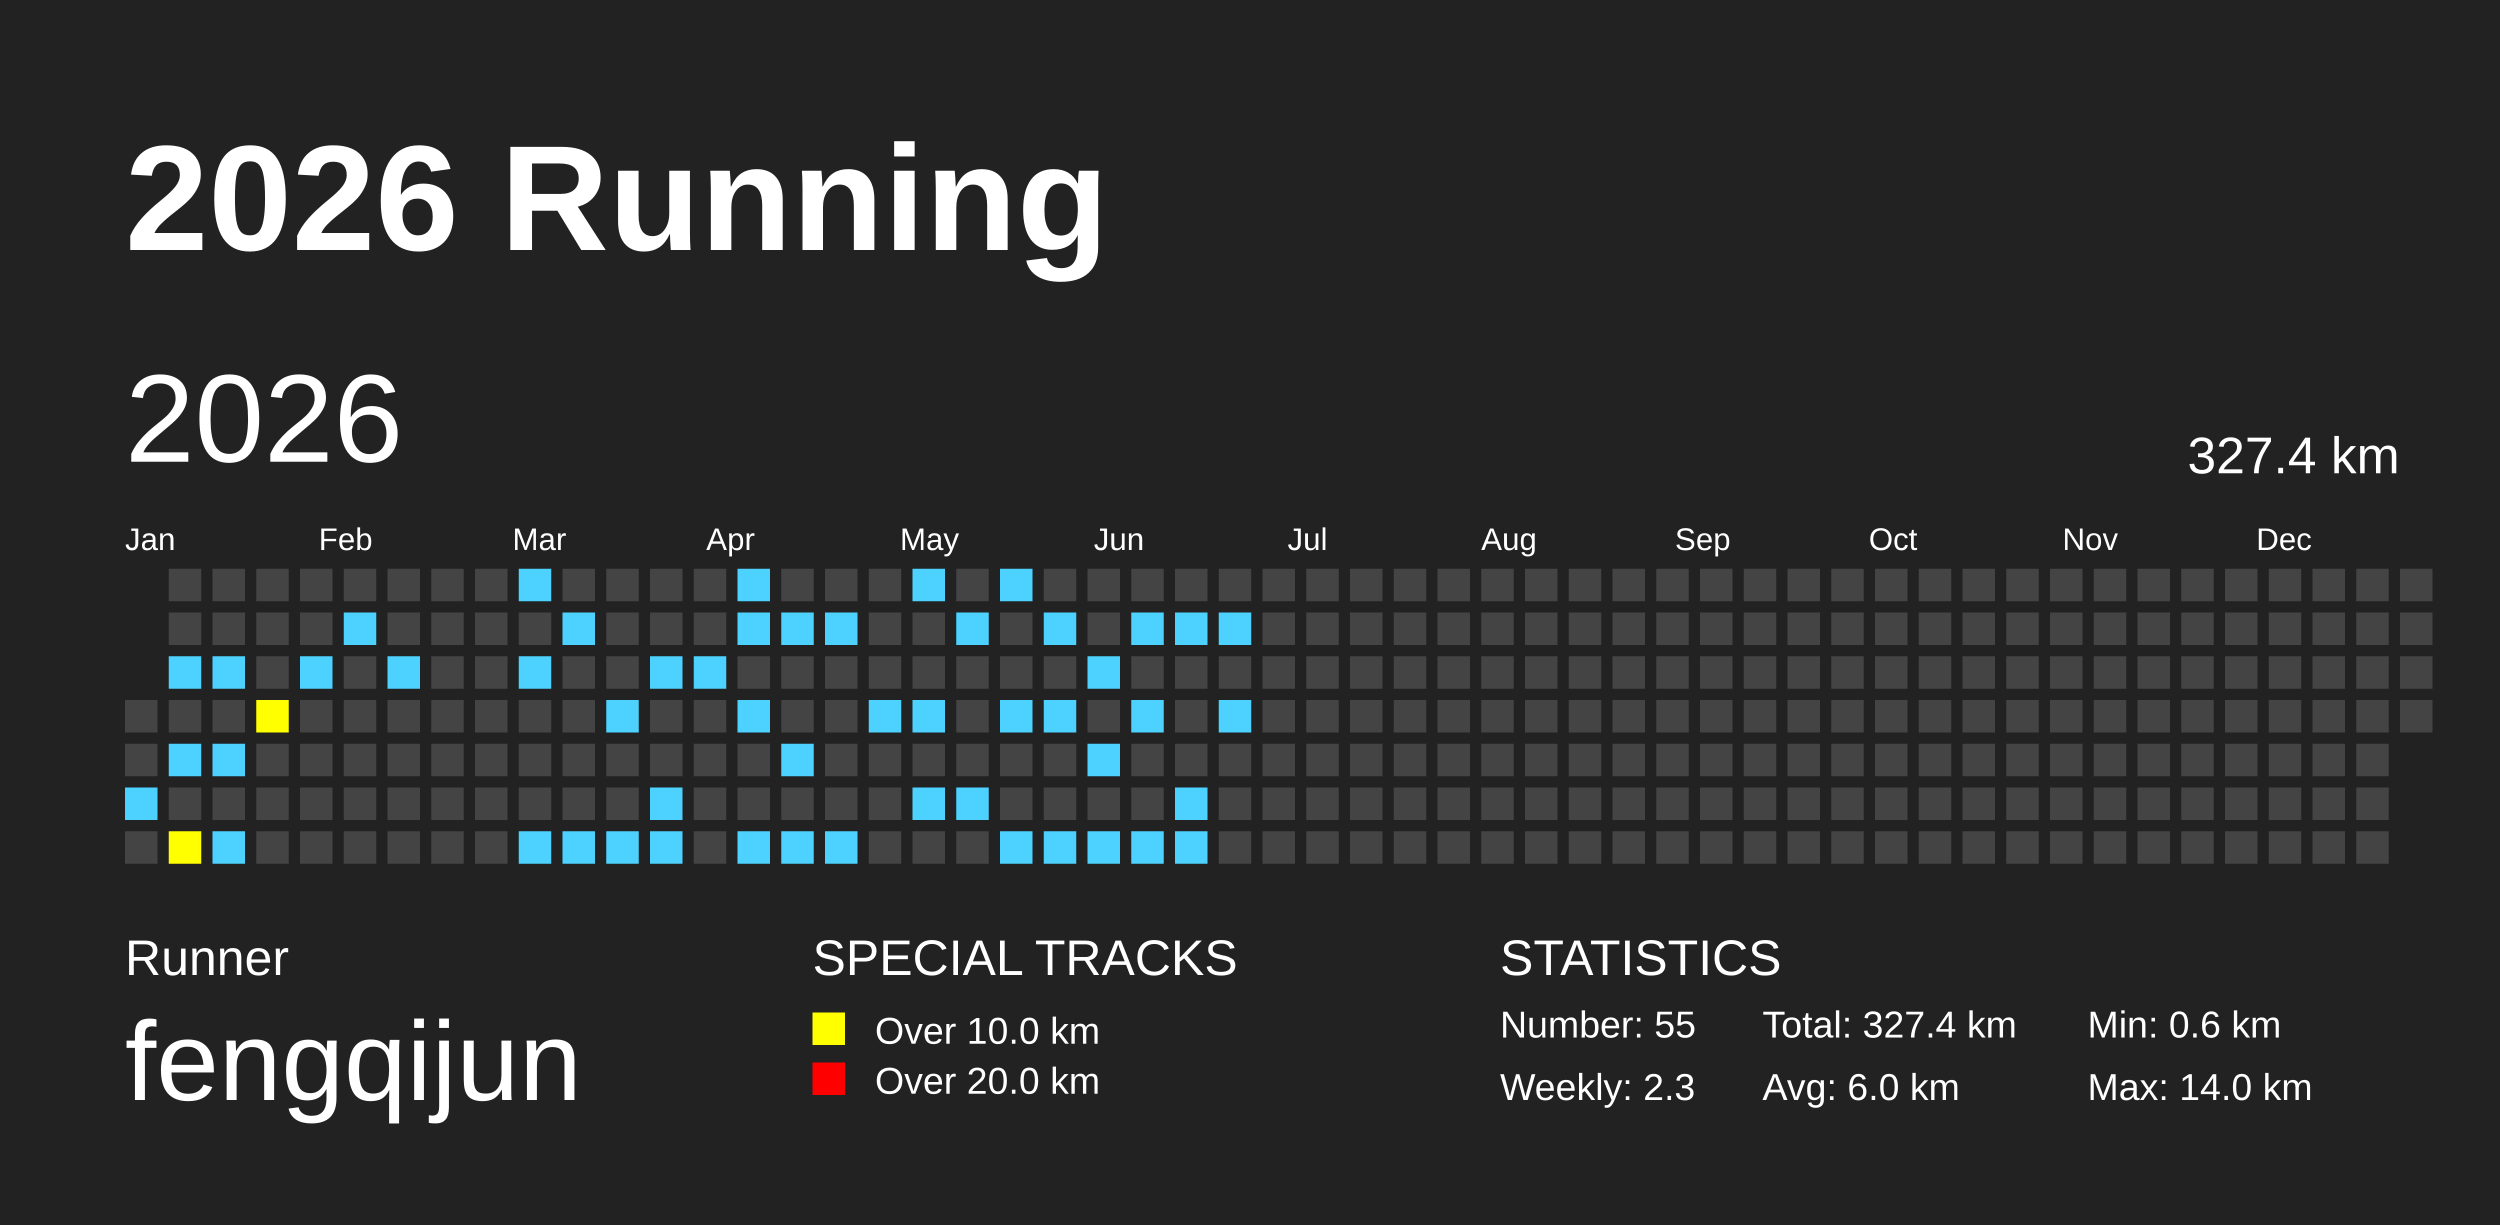
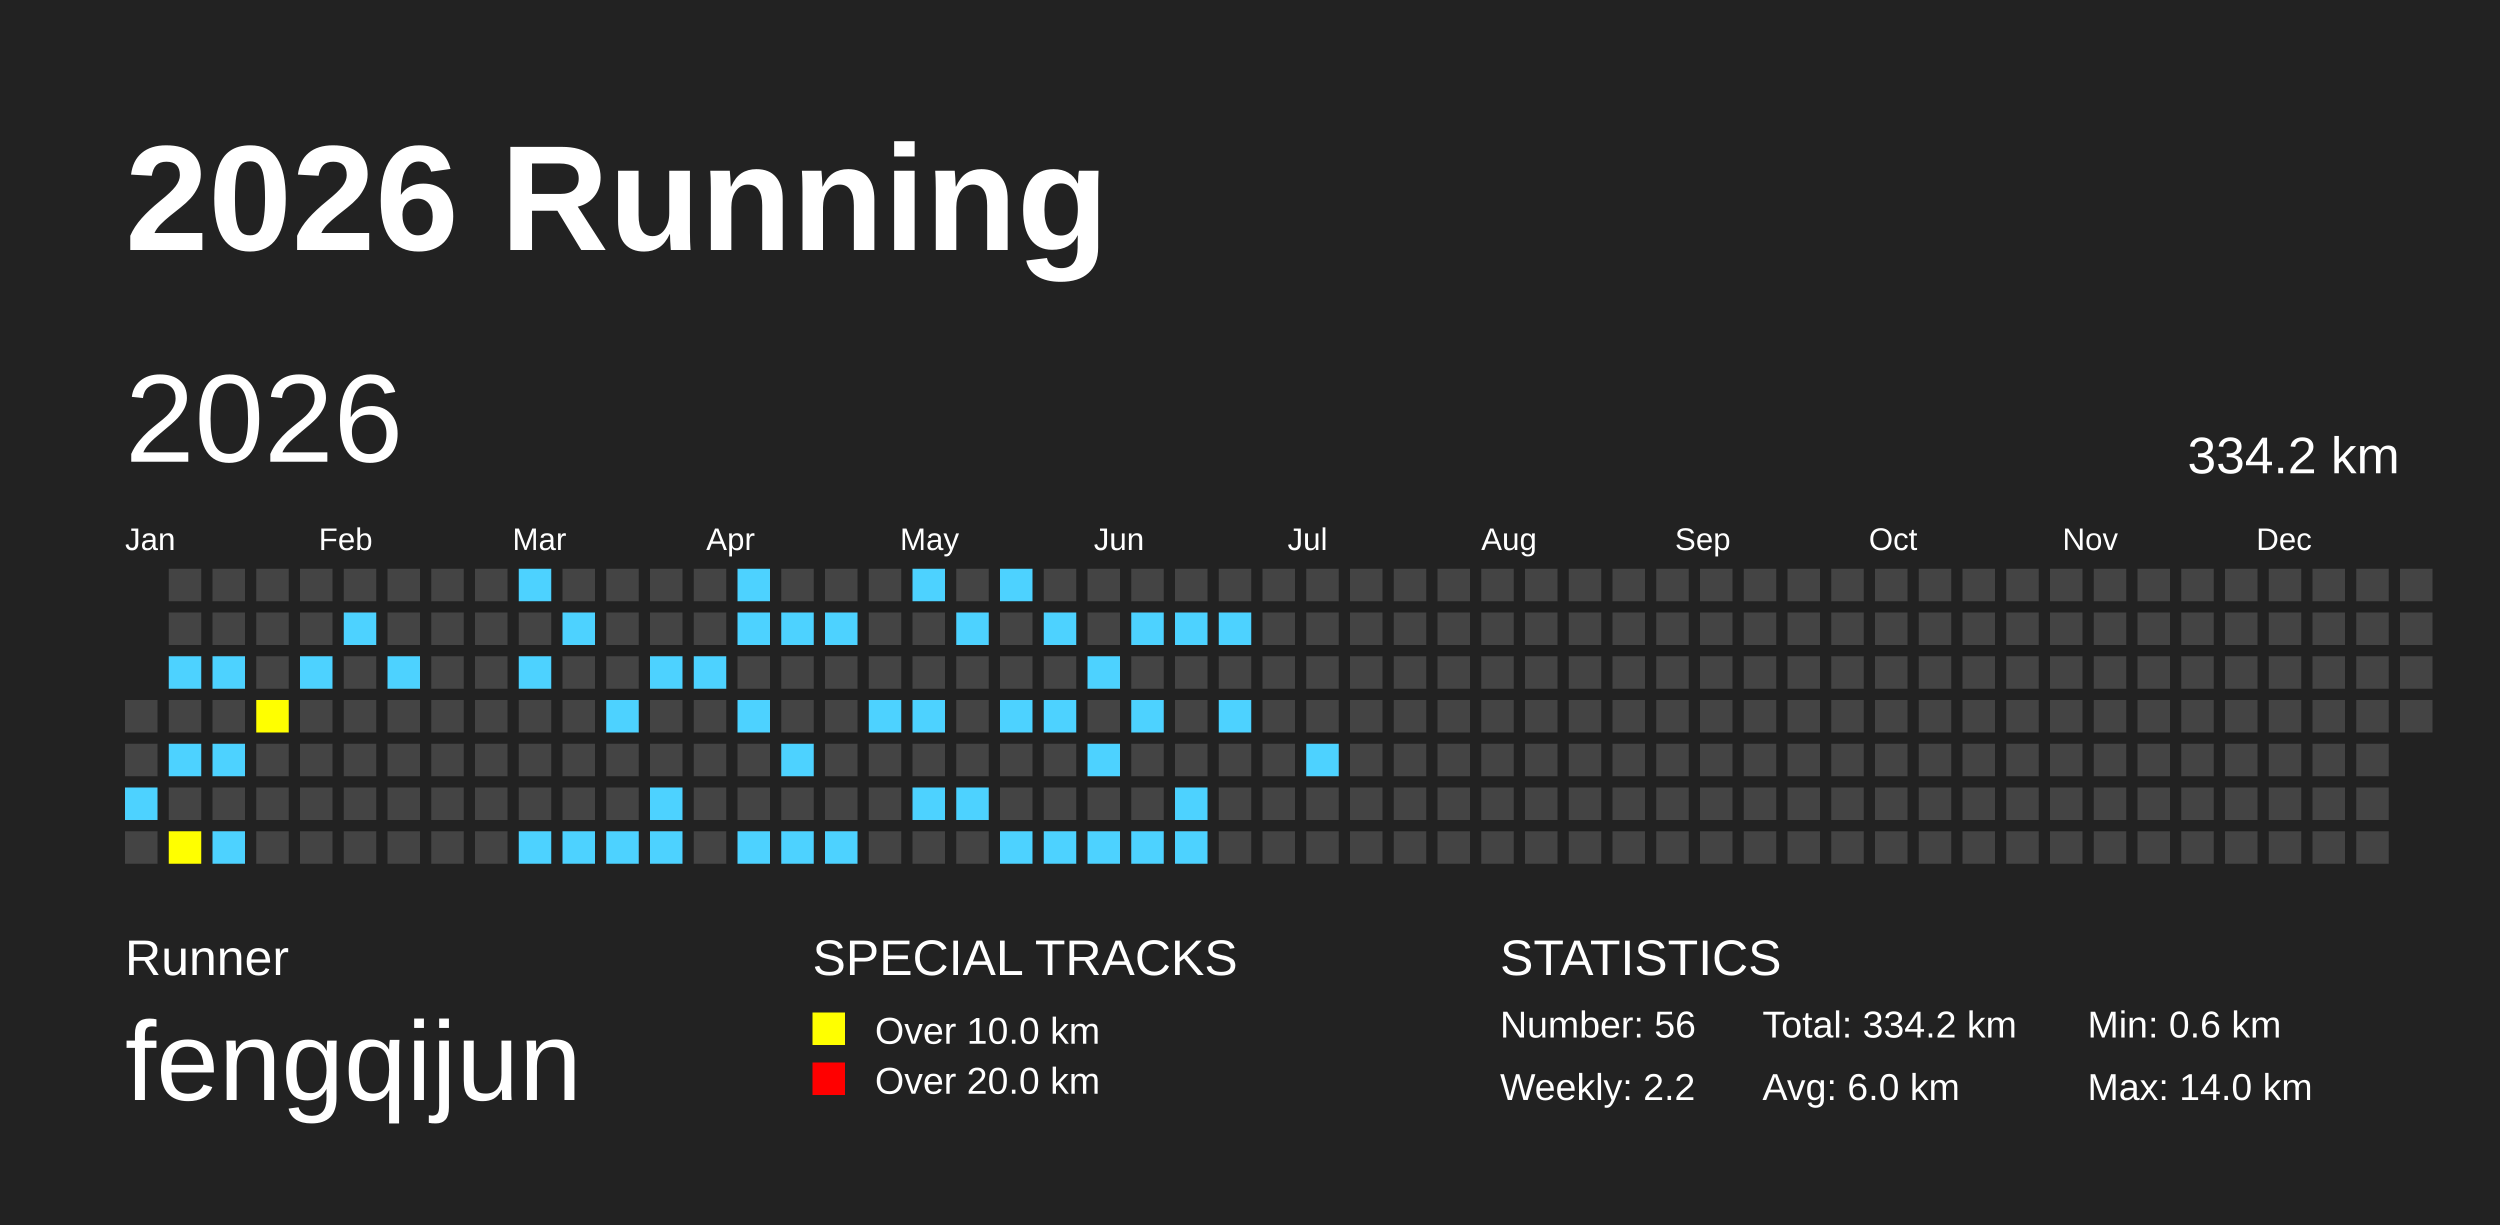
<svg xmlns="http://www.w3.org/2000/svg" baseProfile="full" height="98mm" version="1.1" viewBox="0,0,200,98" width="200mm">
  <defs />
  <rect fill="#222222" height="98" width="200" x="0" y="0" />
  <text fill="#FFFFFF" style="font-size:12px; font-family:Arial; font-weight:bold;" x="10" y="20">2026 Running</text>
  <text fill="#FFFFFF" style="font-size:4px; font-family:Arial" x="10" y="78">Runner</text>
  <text fill="#FFFFFF" style="font-size:9px; font-family:Arial" x="10" y="88">fengqijun</text>
  <text fill="#FFFFFF" style="font-size:4px; font-family:Arial" x="65" y="78">SPECIAL TRACKS</text>
  <rect fill="yellow" height="2.6" width="2.6" x="65" y="81" />
  <text fill="#FFFFFF" style="font-size:3px; font-family:Arial" x="70" y="83.5">Over 10.0 km</text>
  <rect fill="red" height="2.6" width="2.6" x="65" y="85" />
  <text fill="#FFFFFF" style="font-size:3px; font-family:Arial" x="70" y="87.5">Over 20.0 km</text>
  <text fill="#FFFFFF" style="font-size:4px; font-family:Arial" x="120" y="78">STATISTICS</text>
-   <text fill="#FFFFFF" style="font-size:3px; font-family:Arial" x="120" y="83">Number: 55</text>
-   <text fill="#FFFFFF" style="font-size:3px; font-family:Arial" x="120" y="88">Weekly: 2.3</text>
-   <text fill="#FFFFFF" style="font-size:3px; font-family:Arial" x="141" y="83">Total: 327.4 km</text>
+   <text fill="#FFFFFF" style="font-size:3px; font-family:Arial" x="120" y="83">Number: 56</text>
+   <text fill="#FFFFFF" style="font-size:3px; font-family:Arial" x="120" y="88">Weekly: 2.2</text>
+   <text fill="#FFFFFF" style="font-size:3px; font-family:Arial" x="141" y="83">Total: 334.2 km</text>
  <text fill="#FFFFFF" style="font-size:3px; font-family:Arial" x="141" y="88">Avg: 6.0 km</text>
  <text fill="#FFFFFF" style="font-size:3px; font-family:Arial" x="167" y="83">Min: 0.6 km</text>
  <text fill="#FFFFFF" style="font-size:3px; font-family:Arial" x="167" y="88">Max: 14.0 km</text>
  <text dominant-baseline="hanging" fill="#FFFFFF" style="font-size:10.0px; font-family:Arial;" x="10" y="30">2026</text>
-   <text dominant-baseline="hanging" fill="#FFFFFF" style="font-size:4.125px; font-family:Arial;" x="175" y="35">327.4 km</text>
+   <text dominant-baseline="hanging" fill="#FFFFFF" style="font-size:4.125px; font-family:Arial;" x="175" y="35">334.2 km</text>
  <text fill="#FFFFFF" style="font-size:2.5px; font-family:Arial" x="10.0" y="44">Jan</text>
  <text fill="#FFFFFF" style="font-size:2.5px; font-family:Arial" x="25.5" y="44">Feb</text>
  <text fill="#FFFFFF" style="font-size:2.5px; font-family:Arial" x="41.0" y="44">Mar</text>
  <text fill="#FFFFFF" style="font-size:2.5px; font-family:Arial" x="56.5" y="44">Apr</text>
  <text fill="#FFFFFF" style="font-size:2.5px; font-family:Arial" x="72.0" y="44">May</text>
  <text fill="#FFFFFF" style="font-size:2.5px; font-family:Arial" x="87.5" y="44">Jun</text>
  <text fill="#FFFFFF" style="font-size:2.5px; font-family:Arial" x="103.0" y="44">Jul</text>
  <text fill="#FFFFFF" style="font-size:2.5px; font-family:Arial" x="118.5" y="44">Aug</text>
  <text fill="#FFFFFF" style="font-size:2.5px; font-family:Arial" x="134.0" y="44">Sep</text>
  <text fill="#FFFFFF" style="font-size:2.5px; font-family:Arial" x="149.5" y="44">Oct</text>
  <text fill="#FFFFFF" style="font-size:2.5px; font-family:Arial" x="165.0" y="44">Nov</text>
  <text fill="#FFFFFF" style="font-size:2.5px; font-family:Arial" x="180.5" y="44">Dec</text>
  <rect fill="#444444" height="2.6" width="2.6" x="10.0" y="56.0" />
  <rect fill="#444444" height="2.6" width="2.6" x="10.0" y="59.5" />
  <rect fill="#4DD2FF" height="2.6" width="2.6" x="10.0" y="63.0" />
  <rect fill="#444444" height="2.6" width="2.6" x="10.0" y="66.5" />
  <rect fill="#444444" height="2.6" width="2.6" x="13.5" y="45.5" />
  <rect fill="#444444" height="2.6" width="2.6" x="13.5" y="49.0" />
  <rect fill="#4DD2FF" height="2.6" width="2.6" x="13.5" y="52.5" />
  <rect fill="#444444" height="2.6" width="2.6" x="13.5" y="56.0" />
  <rect fill="#4DD2FF" height="2.6" width="2.6" x="13.5" y="59.5" />
  <rect fill="#444444" height="2.6" width="2.6" x="13.5" y="63.0" />
  <rect fill="yellow" height="2.6" width="2.6" x="13.5" y="66.5" />
  <rect fill="#444444" height="2.6" width="2.6" x="17.0" y="45.5" />
  <rect fill="#444444" height="2.6" width="2.6" x="17.0" y="49.0" />
  <rect fill="#4DD2FF" height="2.6" width="2.6" x="17.0" y="52.5" />
  <rect fill="#444444" height="2.6" width="2.6" x="17.0" y="56.0" />
  <rect fill="#4DD2FF" height="2.6" width="2.6" x="17.0" y="59.5" />
  <rect fill="#444444" height="2.6" width="2.6" x="17.0" y="63.0" />
  <rect fill="#4DD2FF" height="2.6" width="2.6" x="17.0" y="66.5" />
  <rect fill="#444444" height="2.6" width="2.6" x="20.5" y="45.5" />
  <rect fill="#444444" height="2.6" width="2.6" x="20.5" y="49.0" />
  <rect fill="#444444" height="2.6" width="2.6" x="20.5" y="52.5" />
  <rect fill="yellow" height="2.6" width="2.6" x="20.5" y="56.0" />
  <rect fill="#444444" height="2.6" width="2.6" x="20.5" y="59.5" />
  <rect fill="#444444" height="2.6" width="2.6" x="20.5" y="63.0" />
  <rect fill="#444444" height="2.6" width="2.6" x="20.5" y="66.5" />
  <rect fill="#444444" height="2.6" width="2.6" x="24.0" y="45.5" />
  <rect fill="#444444" height="2.6" width="2.6" x="24.0" y="49.0" />
  <rect fill="#4DD2FF" height="2.6" width="2.6" x="24.0" y="52.5" />
  <rect fill="#444444" height="2.6" width="2.6" x="24.0" y="56.0" />
  <rect fill="#444444" height="2.6" width="2.6" x="24.0" y="59.5" />
  <rect fill="#444444" height="2.6" width="2.6" x="24.0" y="63.0" />
  <rect fill="#444444" height="2.6" width="2.6" x="24.0" y="66.5" />
  <rect fill="#444444" height="2.6" width="2.6" x="27.5" y="45.5" />
  <rect fill="#4DD2FF" height="2.6" width="2.6" x="27.5" y="49.0" />
  <rect fill="#444444" height="2.6" width="2.6" x="27.5" y="52.5" />
  <rect fill="#444444" height="2.6" width="2.6" x="27.5" y="56.0" />
  <rect fill="#444444" height="2.6" width="2.6" x="27.5" y="59.5" />
  <rect fill="#444444" height="2.6" width="2.6" x="27.5" y="63.0" />
  <rect fill="#444444" height="2.6" width="2.6" x="27.5" y="66.5" />
  <rect fill="#444444" height="2.6" width="2.6" x="31.0" y="45.5" />
  <rect fill="#444444" height="2.6" width="2.6" x="31.0" y="49.0" />
  <rect fill="#4DD2FF" height="2.6" width="2.6" x="31.0" y="52.5" />
  <rect fill="#444444" height="2.6" width="2.6" x="31.0" y="56.0" />
  <rect fill="#444444" height="2.6" width="2.6" x="31.0" y="59.5" />
  <rect fill="#444444" height="2.6" width="2.6" x="31.0" y="63.0" />
  <rect fill="#444444" height="2.6" width="2.6" x="31.0" y="66.5" />
  <rect fill="#444444" height="2.6" width="2.6" x="34.5" y="45.5" />
  <rect fill="#444444" height="2.6" width="2.6" x="34.5" y="49.0" />
  <rect fill="#444444" height="2.6" width="2.6" x="34.5" y="52.5" />
  <rect fill="#444444" height="2.6" width="2.6" x="34.5" y="56.0" />
  <rect fill="#444444" height="2.6" width="2.6" x="34.5" y="59.5" />
  <rect fill="#444444" height="2.6" width="2.6" x="34.5" y="63.0" />
  <rect fill="#444444" height="2.6" width="2.6" x="34.5" y="66.5" />
  <rect fill="#444444" height="2.6" width="2.6" x="38.0" y="45.5" />
  <rect fill="#444444" height="2.6" width="2.6" x="38.0" y="49.0" />
  <rect fill="#444444" height="2.6" width="2.6" x="38.0" y="52.5" />
  <rect fill="#444444" height="2.6" width="2.6" x="38.0" y="56.0" />
  <rect fill="#444444" height="2.6" width="2.6" x="38.0" y="59.5" />
  <rect fill="#444444" height="2.6" width="2.6" x="38.0" y="63.0" />
  <rect fill="#444444" height="2.6" width="2.6" x="38.0" y="66.5" />
  <rect fill="#4DD2FF" height="2.6" width="2.6" x="41.5" y="45.5" />
  <rect fill="#444444" height="2.6" width="2.6" x="41.5" y="49.0" />
  <rect fill="#4DD2FF" height="2.6" width="2.6" x="41.5" y="52.5" />
  <rect fill="#444444" height="2.6" width="2.6" x="41.5" y="56.0" />
  <rect fill="#444444" height="2.6" width="2.6" x="41.5" y="59.5" />
  <rect fill="#444444" height="2.6" width="2.6" x="41.5" y="63.0" />
  <rect fill="#4DD2FF" height="2.6" width="2.6" x="41.5" y="66.5" />
  <rect fill="#444444" height="2.6" width="2.6" x="45.0" y="45.5" />
  <rect fill="#4DD2FF" height="2.6" width="2.6" x="45.0" y="49.0" />
  <rect fill="#444444" height="2.6" width="2.6" x="45.0" y="52.5" />
  <rect fill="#444444" height="2.6" width="2.6" x="45.0" y="56.0" />
  <rect fill="#444444" height="2.6" width="2.6" x="45.0" y="59.5" />
  <rect fill="#444444" height="2.6" width="2.6" x="45.0" y="63.0" />
  <rect fill="#4DD2FF" height="2.6" width="2.6" x="45.0" y="66.5" />
  <rect fill="#444444" height="2.6" width="2.6" x="48.5" y="45.5" />
  <rect fill="#444444" height="2.6" width="2.6" x="48.5" y="49.0" />
  <rect fill="#444444" height="2.6" width="2.6" x="48.5" y="52.5" />
  <rect fill="#4DD2FF" height="2.6" width="2.6" x="48.5" y="56.0" />
  <rect fill="#444444" height="2.6" width="2.6" x="48.5" y="59.5" />
  <rect fill="#444444" height="2.6" width="2.6" x="48.5" y="63.0" />
  <rect fill="#4DD2FF" height="2.6" width="2.6" x="48.5" y="66.5" />
  <rect fill="#444444" height="2.6" width="2.6" x="52.0" y="45.5" />
  <rect fill="#444444" height="2.6" width="2.6" x="52.0" y="49.0" />
  <rect fill="#4DD2FF" height="2.6" width="2.6" x="52.0" y="52.5" />
  <rect fill="#444444" height="2.6" width="2.6" x="52.0" y="56.0" />
  <rect fill="#444444" height="2.6" width="2.6" x="52.0" y="59.5" />
  <rect fill="#4DD2FF" height="2.6" width="2.6" x="52.0" y="63.0" />
  <rect fill="#4DD2FF" height="2.6" width="2.6" x="52.0" y="66.5" />
  <rect fill="#444444" height="2.6" width="2.6" x="55.5" y="45.5" />
  <rect fill="#444444" height="2.6" width="2.6" x="55.5" y="49.0" />
  <rect fill="#4DD2FF" height="2.6" width="2.6" x="55.5" y="52.5" />
  <rect fill="#444444" height="2.6" width="2.6" x="55.5" y="56.0" />
  <rect fill="#444444" height="2.6" width="2.6" x="55.5" y="59.5" />
  <rect fill="#444444" height="2.6" width="2.6" x="55.5" y="63.0" />
  <rect fill="#444444" height="2.6" width="2.6" x="55.5" y="66.5" />
  <rect fill="#4DD2FF" height="2.6" width="2.6" x="59.0" y="45.5" />
  <rect fill="#4DD2FF" height="2.6" width="2.6" x="59.0" y="49.0" />
  <rect fill="#444444" height="2.6" width="2.6" x="59.0" y="52.5" />
  <rect fill="#4DD2FF" height="2.6" width="2.6" x="59.0" y="56.0" />
  <rect fill="#444444" height="2.6" width="2.6" x="59.0" y="59.5" />
  <rect fill="#444444" height="2.6" width="2.6" x="59.0" y="63.0" />
  <rect fill="#4DD2FF" height="2.6" width="2.6" x="59.0" y="66.5" />
  <rect fill="#444444" height="2.6" width="2.6" x="62.5" y="45.5" />
  <rect fill="#4DD2FF" height="2.6" width="2.6" x="62.5" y="49.0" />
  <rect fill="#444444" height="2.6" width="2.6" x="62.5" y="52.5" />
  <rect fill="#444444" height="2.6" width="2.6" x="62.5" y="56.0" />
  <rect fill="#4DD2FF" height="2.6" width="2.6" x="62.5" y="59.5" />
  <rect fill="#444444" height="2.6" width="2.6" x="62.5" y="63.0" />
  <rect fill="#4DD2FF" height="2.6" width="2.6" x="62.5" y="66.5" />
  <rect fill="#444444" height="2.6" width="2.6" x="66.0" y="45.5" />
  <rect fill="#4DD2FF" height="2.6" width="2.6" x="66.0" y="49.0" />
  <rect fill="#444444" height="2.6" width="2.6" x="66.0" y="52.5" />
  <rect fill="#444444" height="2.6" width="2.6" x="66.0" y="56.0" />
  <rect fill="#444444" height="2.6" width="2.6" x="66.0" y="59.5" />
  <rect fill="#444444" height="2.6" width="2.6" x="66.0" y="63.0" />
  <rect fill="#4DD2FF" height="2.6" width="2.6" x="66.0" y="66.5" />
  <rect fill="#444444" height="2.6" width="2.6" x="69.5" y="45.5" />
  <rect fill="#444444" height="2.6" width="2.6" x="69.5" y="49.0" />
  <rect fill="#444444" height="2.6" width="2.6" x="69.5" y="52.5" />
  <rect fill="#4DD2FF" height="2.6" width="2.6" x="69.5" y="56.0" />
  <rect fill="#444444" height="2.6" width="2.6" x="69.5" y="59.5" />
  <rect fill="#444444" height="2.6" width="2.6" x="69.5" y="63.0" />
  <rect fill="#444444" height="2.6" width="2.6" x="69.5" y="66.5" />
  <rect fill="#4DD2FF" height="2.6" width="2.6" x="73.0" y="45.5" />
  <rect fill="#444444" height="2.6" width="2.6" x="73.0" y="49.0" />
  <rect fill="#444444" height="2.6" width="2.6" x="73.0" y="52.5" />
  <rect fill="#4DD2FF" height="2.6" width="2.6" x="73.0" y="56.0" />
  <rect fill="#444444" height="2.6" width="2.6" x="73.0" y="59.5" />
  <rect fill="#4DD2FF" height="2.6" width="2.6" x="73.0" y="63.0" />
  <rect fill="#444444" height="2.6" width="2.6" x="73.0" y="66.5" />
  <rect fill="#444444" height="2.6" width="2.6" x="76.5" y="45.5" />
  <rect fill="#4DD2FF" height="2.6" width="2.6" x="76.5" y="49.0" />
  <rect fill="#444444" height="2.6" width="2.6" x="76.5" y="52.5" />
  <rect fill="#444444" height="2.6" width="2.6" x="76.5" y="56.0" />
  <rect fill="#444444" height="2.6" width="2.6" x="76.5" y="59.5" />
  <rect fill="#4DD2FF" height="2.6" width="2.6" x="76.5" y="63.0" />
  <rect fill="#444444" height="2.6" width="2.6" x="76.5" y="66.5" />
  <rect fill="#4DD2FF" height="2.6" width="2.6" x="80.0" y="45.5" />
  <rect fill="#444444" height="2.6" width="2.6" x="80.0" y="49.0" />
  <rect fill="#444444" height="2.6" width="2.6" x="80.0" y="52.5" />
  <rect fill="#4DD2FF" height="2.6" width="2.6" x="80.0" y="56.0" />
  <rect fill="#444444" height="2.6" width="2.6" x="80.0" y="59.5" />
  <rect fill="#444444" height="2.6" width="2.6" x="80.0" y="63.0" />
  <rect fill="#4DD2FF" height="2.6" width="2.6" x="80.0" y="66.5" />
  <rect fill="#444444" height="2.6" width="2.6" x="83.5" y="45.5" />
  <rect fill="#4DD2FF" height="2.6" width="2.6" x="83.5" y="49.0" />
  <rect fill="#444444" height="2.6" width="2.6" x="83.5" y="52.5" />
  <rect fill="#4DD2FF" height="2.6" width="2.6" x="83.5" y="56.0" />
  <rect fill="#444444" height="2.6" width="2.6" x="83.5" y="59.5" />
  <rect fill="#444444" height="2.6" width="2.6" x="83.5" y="63.0" />
  <rect fill="#4DD2FF" height="2.6" width="2.6" x="83.5" y="66.5" />
  <rect fill="#444444" height="2.6" width="2.6" x="87.0" y="45.5" />
  <rect fill="#444444" height="2.6" width="2.6" x="87.0" y="49.0" />
  <rect fill="#4DD2FF" height="2.6" width="2.6" x="87.0" y="52.5" />
  <rect fill="#444444" height="2.6" width="2.6" x="87.0" y="56.0" />
  <rect fill="#4DD2FF" height="2.6" width="2.6" x="87.0" y="59.5" />
  <rect fill="#444444" height="2.6" width="2.6" x="87.0" y="63.0" />
  <rect fill="#4DD2FF" height="2.6" width="2.6" x="87.0" y="66.5" />
  <rect fill="#444444" height="2.6" width="2.6" x="90.5" y="45.5" />
  <rect fill="#4DD2FF" height="2.6" width="2.6" x="90.5" y="49.0" />
  <rect fill="#444444" height="2.6" width="2.6" x="90.5" y="52.5" />
  <rect fill="#4DD2FF" height="2.6" width="2.6" x="90.5" y="56.0" />
  <rect fill="#444444" height="2.6" width="2.6" x="90.5" y="59.5" />
  <rect fill="#444444" height="2.6" width="2.6" x="90.5" y="63.0" />
  <rect fill="#4DD2FF" height="2.6" width="2.6" x="90.5" y="66.5" />
  <rect fill="#444444" height="2.6" width="2.6" x="94.0" y="45.5" />
  <rect fill="#4DD2FF" height="2.6" width="2.6" x="94.0" y="49.0" />
  <rect fill="#444444" height="2.6" width="2.6" x="94.0" y="52.5" />
  <rect fill="#444444" height="2.6" width="2.6" x="94.0" y="56.0" />
  <rect fill="#444444" height="2.6" width="2.6" x="94.0" y="59.5" />
  <rect fill="#4DD2FF" height="2.6" width="2.6" x="94.0" y="63.0" />
  <rect fill="#4DD2FF" height="2.6" width="2.6" x="94.0" y="66.5" />
  <rect fill="#444444" height="2.6" width="2.6" x="97.5" y="45.5" />
  <rect fill="#4DD2FF" height="2.6" width="2.6" x="97.5" y="49.0" />
  <rect fill="#444444" height="2.6" width="2.6" x="97.5" y="52.5" />
  <rect fill="#4DD2FF" height="2.6" width="2.6" x="97.5" y="56.0" />
  <rect fill="#444444" height="2.6" width="2.6" x="97.5" y="59.5" />
  <rect fill="#444444" height="2.6" width="2.6" x="97.5" y="63.0" />
  <rect fill="#444444" height="2.6" width="2.6" x="97.5" y="66.5" />
  <rect fill="#444444" height="2.6" width="2.6" x="101.0" y="45.5" />
  <rect fill="#444444" height="2.6" width="2.6" x="101.0" y="49.0" />
  <rect fill="#444444" height="2.6" width="2.6" x="101.0" y="52.5" />
  <rect fill="#444444" height="2.6" width="2.6" x="101.0" y="56.0" />
  <rect fill="#444444" height="2.6" width="2.6" x="101.0" y="59.5" />
  <rect fill="#444444" height="2.6" width="2.6" x="101.0" y="63.0" />
  <rect fill="#444444" height="2.6" width="2.6" x="101.0" y="66.5" />
  <rect fill="#444444" height="2.6" width="2.6" x="104.5" y="45.5" />
  <rect fill="#444444" height="2.6" width="2.6" x="104.5" y="49.0" />
  <rect fill="#444444" height="2.6" width="2.6" x="104.5" y="52.5" />
  <rect fill="#444444" height="2.6" width="2.6" x="104.5" y="56.0" />
-   <rect fill="#444444" height="2.6" width="2.6" x="104.5" y="59.5" />
+   <rect fill="#4DD2FF" height="2.6" width="2.6" x="104.5" y="59.5" />
  <rect fill="#444444" height="2.6" width="2.6" x="104.5" y="63.0" />
  <rect fill="#444444" height="2.6" width="2.6" x="104.5" y="66.5" />
  <rect fill="#444444" height="2.6" width="2.6" x="108.0" y="45.5" />
  <rect fill="#444444" height="2.6" width="2.6" x="108.0" y="49.0" />
  <rect fill="#444444" height="2.6" width="2.6" x="108.0" y="52.5" />
  <rect fill="#444444" height="2.6" width="2.6" x="108.0" y="56.0" />
  <rect fill="#444444" height="2.6" width="2.6" x="108.0" y="59.5" />
  <rect fill="#444444" height="2.6" width="2.6" x="108.0" y="63.0" />
  <rect fill="#444444" height="2.6" width="2.6" x="108.0" y="66.5" />
  <rect fill="#444444" height="2.6" width="2.6" x="111.5" y="45.5" />
  <rect fill="#444444" height="2.6" width="2.6" x="111.5" y="49.0" />
  <rect fill="#444444" height="2.6" width="2.6" x="111.5" y="52.5" />
  <rect fill="#444444" height="2.6" width="2.6" x="111.5" y="56.0" />
  <rect fill="#444444" height="2.6" width="2.6" x="111.5" y="59.5" />
  <rect fill="#444444" height="2.6" width="2.6" x="111.5" y="63.0" />
  <rect fill="#444444" height="2.6" width="2.6" x="111.5" y="66.5" />
  <rect fill="#444444" height="2.6" width="2.6" x="115.0" y="45.5" />
  <rect fill="#444444" height="2.6" width="2.6" x="115.0" y="49.0" />
  <rect fill="#444444" height="2.6" width="2.6" x="115.0" y="52.5" />
  <rect fill="#444444" height="2.6" width="2.6" x="115.0" y="56.0" />
  <rect fill="#444444" height="2.6" width="2.6" x="115.0" y="59.5" />
  <rect fill="#444444" height="2.6" width="2.6" x="115.0" y="63.0" />
  <rect fill="#444444" height="2.6" width="2.6" x="115.0" y="66.5" />
  <rect fill="#444444" height="2.6" width="2.6" x="118.5" y="45.5" />
  <rect fill="#444444" height="2.6" width="2.6" x="118.5" y="49.0" />
  <rect fill="#444444" height="2.6" width="2.6" x="118.5" y="52.5" />
  <rect fill="#444444" height="2.6" width="2.6" x="118.5" y="56.0" />
  <rect fill="#444444" height="2.6" width="2.6" x="118.5" y="59.5" />
  <rect fill="#444444" height="2.6" width="2.6" x="118.5" y="63.0" />
  <rect fill="#444444" height="2.6" width="2.6" x="118.5" y="66.5" />
  <rect fill="#444444" height="2.6" width="2.6" x="122.0" y="45.5" />
  <rect fill="#444444" height="2.6" width="2.6" x="122.0" y="49.0" />
  <rect fill="#444444" height="2.6" width="2.6" x="122.0" y="52.5" />
  <rect fill="#444444" height="2.6" width="2.6" x="122.0" y="56.0" />
  <rect fill="#444444" height="2.6" width="2.6" x="122.0" y="59.5" />
  <rect fill="#444444" height="2.6" width="2.6" x="122.0" y="63.0" />
  <rect fill="#444444" height="2.6" width="2.6" x="122.0" y="66.5" />
  <rect fill="#444444" height="2.6" width="2.6" x="125.5" y="45.5" />
  <rect fill="#444444" height="2.6" width="2.6" x="125.5" y="49.0" />
  <rect fill="#444444" height="2.6" width="2.6" x="125.5" y="52.5" />
  <rect fill="#444444" height="2.6" width="2.6" x="125.5" y="56.0" />
  <rect fill="#444444" height="2.6" width="2.6" x="125.5" y="59.5" />
  <rect fill="#444444" height="2.6" width="2.6" x="125.5" y="63.0" />
  <rect fill="#444444" height="2.6" width="2.6" x="125.5" y="66.5" />
  <rect fill="#444444" height="2.6" width="2.6" x="129.0" y="45.5" />
  <rect fill="#444444" height="2.6" width="2.6" x="129.0" y="49.0" />
  <rect fill="#444444" height="2.6" width="2.6" x="129.0" y="52.5" />
  <rect fill="#444444" height="2.6" width="2.6" x="129.0" y="56.0" />
  <rect fill="#444444" height="2.6" width="2.6" x="129.0" y="59.5" />
  <rect fill="#444444" height="2.6" width="2.6" x="129.0" y="63.0" />
  <rect fill="#444444" height="2.6" width="2.6" x="129.0" y="66.5" />
  <rect fill="#444444" height="2.6" width="2.6" x="132.5" y="45.5" />
  <rect fill="#444444" height="2.6" width="2.6" x="132.5" y="49.0" />
  <rect fill="#444444" height="2.6" width="2.6" x="132.5" y="52.5" />
  <rect fill="#444444" height="2.6" width="2.6" x="132.5" y="56.0" />
  <rect fill="#444444" height="2.6" width="2.6" x="132.5" y="59.5" />
  <rect fill="#444444" height="2.6" width="2.6" x="132.5" y="63.0" />
  <rect fill="#444444" height="2.6" width="2.6" x="132.5" y="66.5" />
  <rect fill="#444444" height="2.6" width="2.6" x="136.0" y="45.5" />
  <rect fill="#444444" height="2.6" width="2.6" x="136.0" y="49.0" />
  <rect fill="#444444" height="2.6" width="2.6" x="136.0" y="52.5" />
  <rect fill="#444444" height="2.6" width="2.6" x="136.0" y="56.0" />
  <rect fill="#444444" height="2.6" width="2.6" x="136.0" y="59.5" />
  <rect fill="#444444" height="2.6" width="2.6" x="136.0" y="63.0" />
  <rect fill="#444444" height="2.6" width="2.6" x="136.0" y="66.5" />
  <rect fill="#444444" height="2.6" width="2.6" x="139.5" y="45.5" />
  <rect fill="#444444" height="2.6" width="2.6" x="139.5" y="49.0" />
  <rect fill="#444444" height="2.6" width="2.6" x="139.5" y="52.5" />
  <rect fill="#444444" height="2.6" width="2.6" x="139.5" y="56.0" />
  <rect fill="#444444" height="2.6" width="2.6" x="139.5" y="59.5" />
  <rect fill="#444444" height="2.6" width="2.6" x="139.5" y="63.0" />
  <rect fill="#444444" height="2.6" width="2.6" x="139.5" y="66.5" />
  <rect fill="#444444" height="2.6" width="2.6" x="143.0" y="45.5" />
  <rect fill="#444444" height="2.6" width="2.6" x="143.0" y="49.0" />
  <rect fill="#444444" height="2.6" width="2.6" x="143.0" y="52.5" />
  <rect fill="#444444" height="2.6" width="2.6" x="143.0" y="56.0" />
  <rect fill="#444444" height="2.6" width="2.6" x="143.0" y="59.5" />
  <rect fill="#444444" height="2.6" width="2.6" x="143.0" y="63.0" />
  <rect fill="#444444" height="2.6" width="2.6" x="143.0" y="66.5" />
  <rect fill="#444444" height="2.6" width="2.6" x="146.5" y="45.5" />
  <rect fill="#444444" height="2.6" width="2.6" x="146.5" y="49.0" />
  <rect fill="#444444" height="2.6" width="2.6" x="146.5" y="52.5" />
  <rect fill="#444444" height="2.6" width="2.6" x="146.5" y="56.0" />
  <rect fill="#444444" height="2.6" width="2.6" x="146.5" y="59.5" />
  <rect fill="#444444" height="2.6" width="2.6" x="146.5" y="63.0" />
  <rect fill="#444444" height="2.6" width="2.6" x="146.5" y="66.5" />
  <rect fill="#444444" height="2.6" width="2.6" x="150.0" y="45.5" />
  <rect fill="#444444" height="2.6" width="2.6" x="150.0" y="49.0" />
  <rect fill="#444444" height="2.6" width="2.6" x="150.0" y="52.5" />
  <rect fill="#444444" height="2.6" width="2.6" x="150.0" y="56.0" />
  <rect fill="#444444" height="2.6" width="2.6" x="150.0" y="59.5" />
  <rect fill="#444444" height="2.6" width="2.6" x="150.0" y="63.0" />
  <rect fill="#444444" height="2.6" width="2.6" x="150.0" y="66.5" />
  <rect fill="#444444" height="2.6" width="2.6" x="153.5" y="45.5" />
  <rect fill="#444444" height="2.6" width="2.6" x="153.5" y="49.0" />
  <rect fill="#444444" height="2.6" width="2.6" x="153.5" y="52.5" />
  <rect fill="#444444" height="2.6" width="2.6" x="153.5" y="56.0" />
  <rect fill="#444444" height="2.6" width="2.6" x="153.5" y="59.5" />
  <rect fill="#444444" height="2.6" width="2.6" x="153.5" y="63.0" />
  <rect fill="#444444" height="2.6" width="2.6" x="153.5" y="66.5" />
  <rect fill="#444444" height="2.6" width="2.6" x="157.0" y="45.5" />
  <rect fill="#444444" height="2.6" width="2.6" x="157.0" y="49.0" />
  <rect fill="#444444" height="2.6" width="2.6" x="157.0" y="52.5" />
  <rect fill="#444444" height="2.6" width="2.6" x="157.0" y="56.0" />
  <rect fill="#444444" height="2.6" width="2.6" x="157.0" y="59.5" />
  <rect fill="#444444" height="2.6" width="2.6" x="157.0" y="63.0" />
  <rect fill="#444444" height="2.6" width="2.6" x="157.0" y="66.5" />
  <rect fill="#444444" height="2.6" width="2.6" x="160.5" y="45.5" />
  <rect fill="#444444" height="2.6" width="2.6" x="160.5" y="49.0" />
  <rect fill="#444444" height="2.6" width="2.6" x="160.5" y="52.5" />
  <rect fill="#444444" height="2.6" width="2.6" x="160.5" y="56.0" />
  <rect fill="#444444" height="2.6" width="2.6" x="160.5" y="59.5" />
  <rect fill="#444444" height="2.6" width="2.6" x="160.5" y="63.0" />
  <rect fill="#444444" height="2.6" width="2.6" x="160.5" y="66.5" />
  <rect fill="#444444" height="2.6" width="2.6" x="164.0" y="45.5" />
  <rect fill="#444444" height="2.6" width="2.6" x="164.0" y="49.0" />
  <rect fill="#444444" height="2.6" width="2.6" x="164.0" y="52.5" />
  <rect fill="#444444" height="2.6" width="2.6" x="164.0" y="56.0" />
  <rect fill="#444444" height="2.6" width="2.6" x="164.0" y="59.5" />
  <rect fill="#444444" height="2.6" width="2.6" x="164.0" y="63.0" />
  <rect fill="#444444" height="2.6" width="2.6" x="164.0" y="66.5" />
  <rect fill="#444444" height="2.6" width="2.6" x="167.5" y="45.5" />
  <rect fill="#444444" height="2.6" width="2.6" x="167.5" y="49.0" />
  <rect fill="#444444" height="2.6" width="2.6" x="167.5" y="52.5" />
  <rect fill="#444444" height="2.6" width="2.6" x="167.5" y="56.0" />
  <rect fill="#444444" height="2.6" width="2.6" x="167.5" y="59.5" />
  <rect fill="#444444" height="2.6" width="2.6" x="167.5" y="63.0" />
  <rect fill="#444444" height="2.6" width="2.6" x="167.5" y="66.5" />
  <rect fill="#444444" height="2.6" width="2.6" x="171.0" y="45.5" />
  <rect fill="#444444" height="2.6" width="2.6" x="171.0" y="49.0" />
  <rect fill="#444444" height="2.6" width="2.6" x="171.0" y="52.5" />
  <rect fill="#444444" height="2.6" width="2.6" x="171.0" y="56.0" />
  <rect fill="#444444" height="2.6" width="2.6" x="171.0" y="59.5" />
  <rect fill="#444444" height="2.6" width="2.6" x="171.0" y="63.0" />
  <rect fill="#444444" height="2.6" width="2.6" x="171.0" y="66.5" />
  <rect fill="#444444" height="2.6" width="2.6" x="174.5" y="45.5" />
  <rect fill="#444444" height="2.6" width="2.6" x="174.5" y="49.0" />
  <rect fill="#444444" height="2.6" width="2.6" x="174.5" y="52.5" />
  <rect fill="#444444" height="2.6" width="2.6" x="174.5" y="56.0" />
  <rect fill="#444444" height="2.6" width="2.6" x="174.5" y="59.5" />
  <rect fill="#444444" height="2.6" width="2.6" x="174.5" y="63.0" />
  <rect fill="#444444" height="2.6" width="2.6" x="174.5" y="66.5" />
  <rect fill="#444444" height="2.6" width="2.6" x="178.0" y="45.5" />
  <rect fill="#444444" height="2.6" width="2.6" x="178.0" y="49.0" />
  <rect fill="#444444" height="2.6" width="2.6" x="178.0" y="52.5" />
  <rect fill="#444444" height="2.6" width="2.6" x="178.0" y="56.0" />
  <rect fill="#444444" height="2.6" width="2.6" x="178.0" y="59.5" />
  <rect fill="#444444" height="2.6" width="2.6" x="178.0" y="63.0" />
  <rect fill="#444444" height="2.6" width="2.6" x="178.0" y="66.5" />
  <rect fill="#444444" height="2.6" width="2.6" x="181.5" y="45.5" />
  <rect fill="#444444" height="2.6" width="2.6" x="181.5" y="49.0" />
  <rect fill="#444444" height="2.6" width="2.6" x="181.5" y="52.5" />
  <rect fill="#444444" height="2.6" width="2.6" x="181.5" y="56.0" />
  <rect fill="#444444" height="2.6" width="2.6" x="181.5" y="59.5" />
  <rect fill="#444444" height="2.6" width="2.6" x="181.5" y="63.0" />
  <rect fill="#444444" height="2.6" width="2.6" x="181.5" y="66.5" />
  <rect fill="#444444" height="2.6" width="2.6" x="185.0" y="45.5" />
  <rect fill="#444444" height="2.6" width="2.6" x="185.0" y="49.0" />
  <rect fill="#444444" height="2.6" width="2.6" x="185.0" y="52.5" />
  <rect fill="#444444" height="2.6" width="2.6" x="185.0" y="56.0" />
  <rect fill="#444444" height="2.6" width="2.6" x="185.0" y="59.5" />
  <rect fill="#444444" height="2.6" width="2.6" x="185.0" y="63.0" />
  <rect fill="#444444" height="2.6" width="2.6" x="185.0" y="66.5" />
  <rect fill="#444444" height="2.6" width="2.6" x="188.5" y="45.5" />
  <rect fill="#444444" height="2.6" width="2.6" x="188.5" y="49.0" />
  <rect fill="#444444" height="2.6" width="2.6" x="188.5" y="52.5" />
  <rect fill="#444444" height="2.6" width="2.6" x="188.5" y="56.0" />
  <rect fill="#444444" height="2.6" width="2.6" x="188.5" y="59.5" />
  <rect fill="#444444" height="2.6" width="2.6" x="188.5" y="63.0" />
  <rect fill="#444444" height="2.6" width="2.6" x="188.5" y="66.5" />
  <rect fill="#444444" height="2.6" width="2.6" x="192.0" y="45.5" />
  <rect fill="#444444" height="2.6" width="2.6" x="192.0" y="49.0" />
  <rect fill="#444444" height="2.6" width="2.6" x="192.0" y="52.5" />
  <rect fill="#444444" height="2.6" width="2.6" x="192.0" y="56.0" />
</svg>
